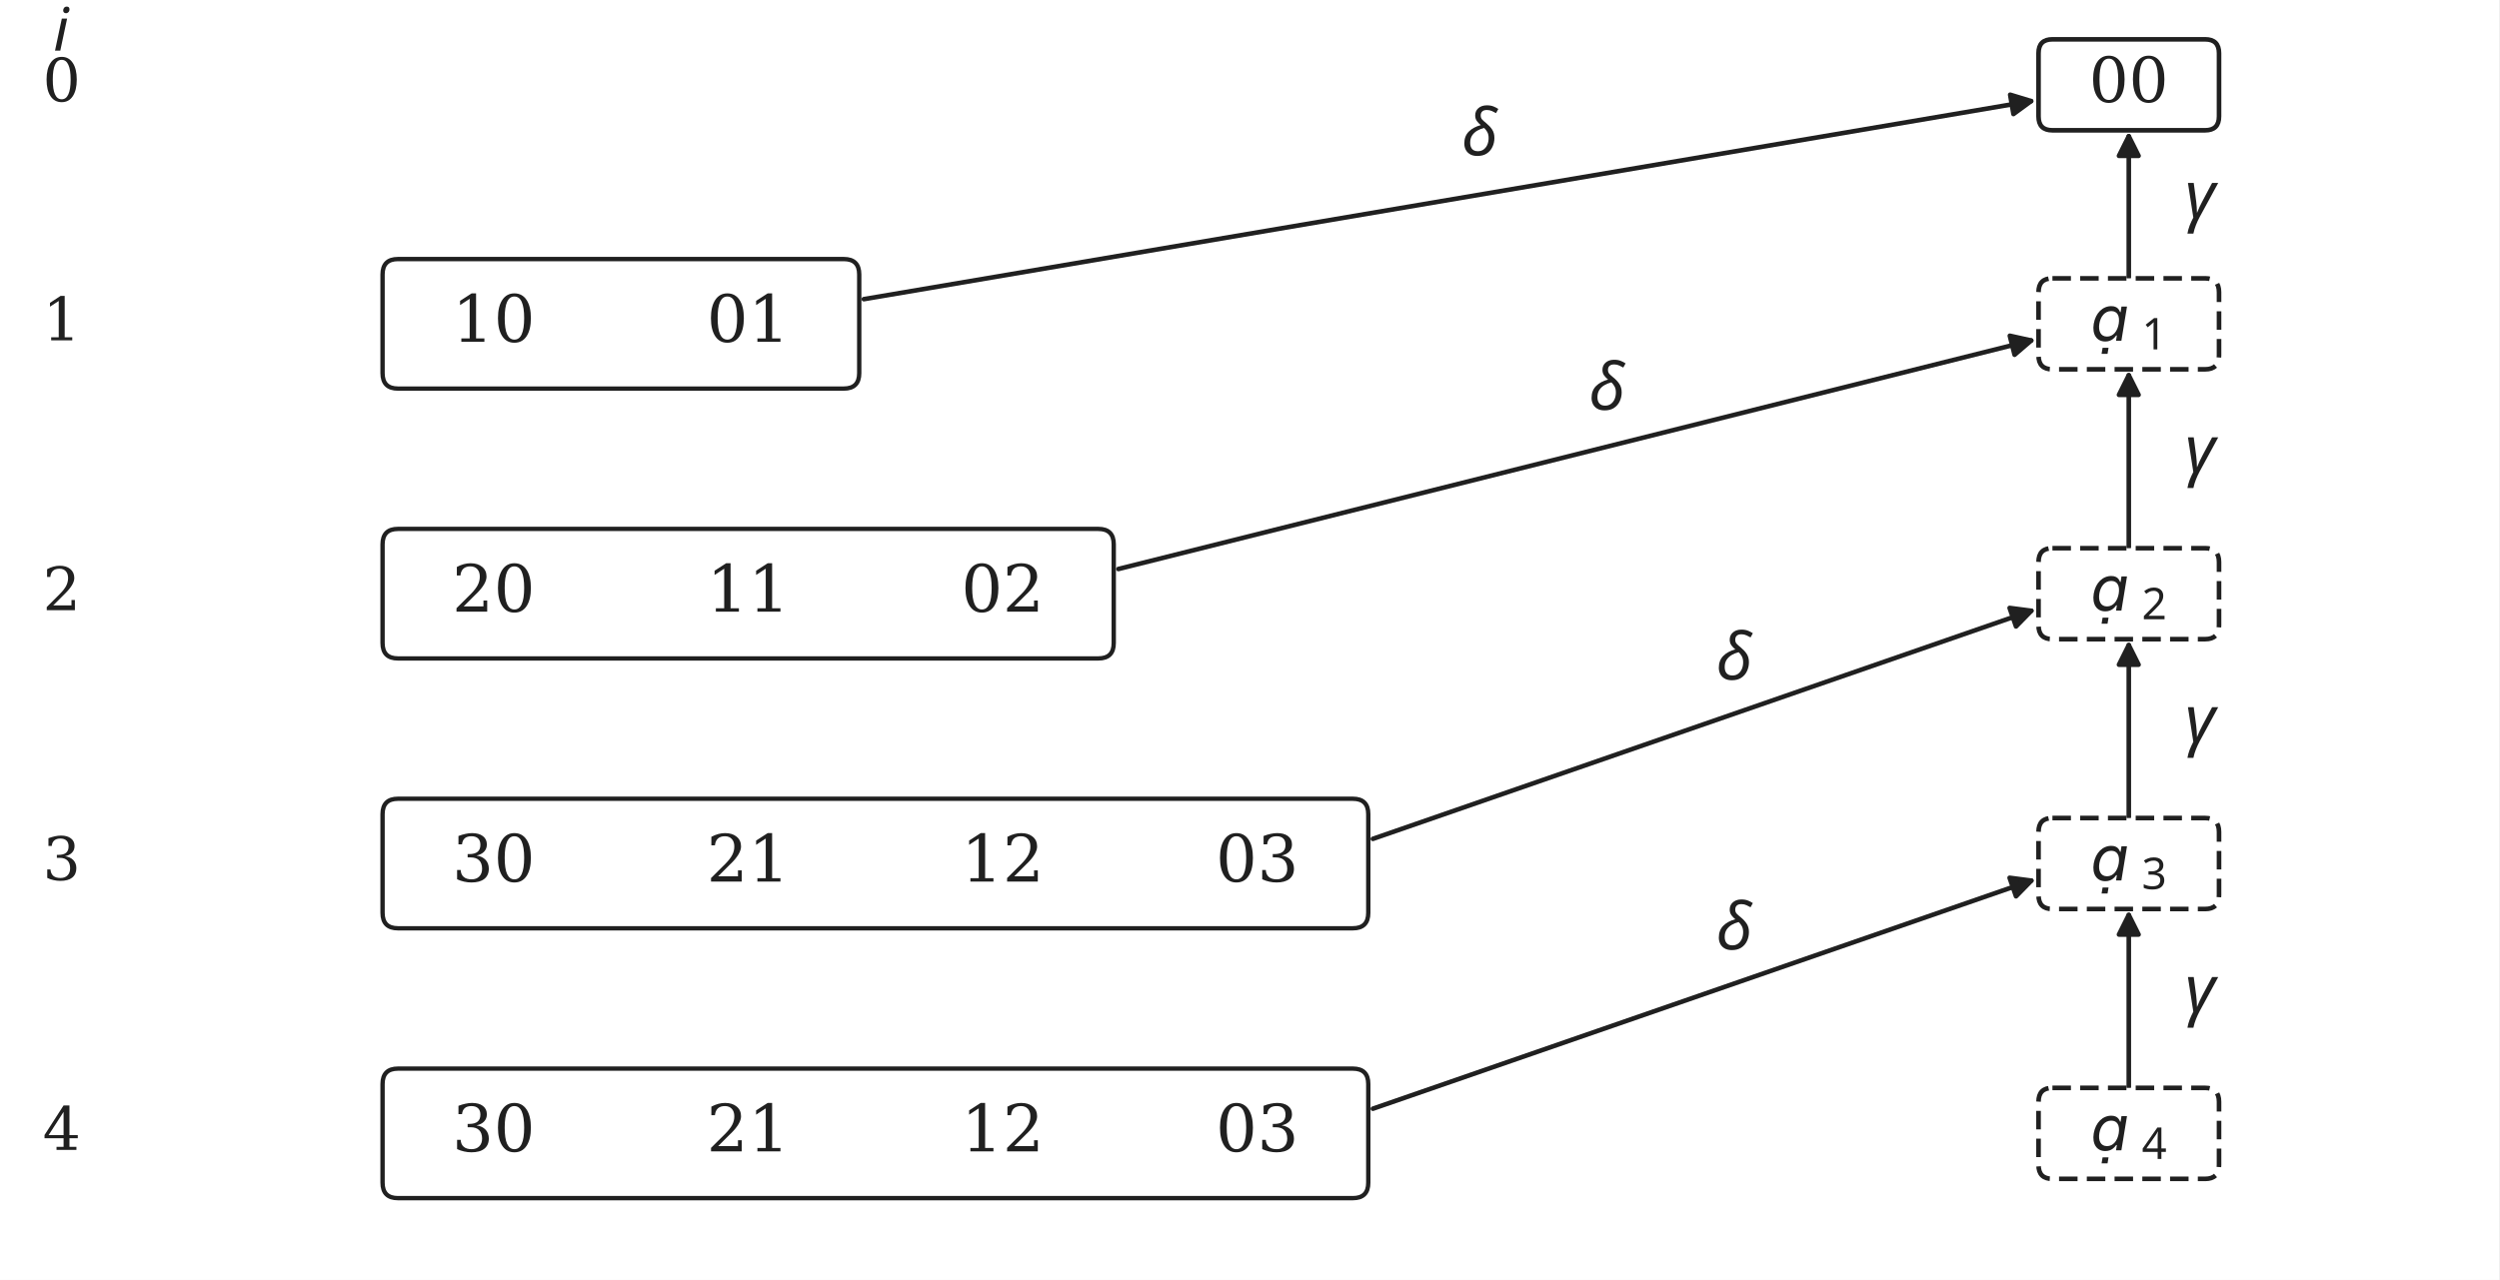
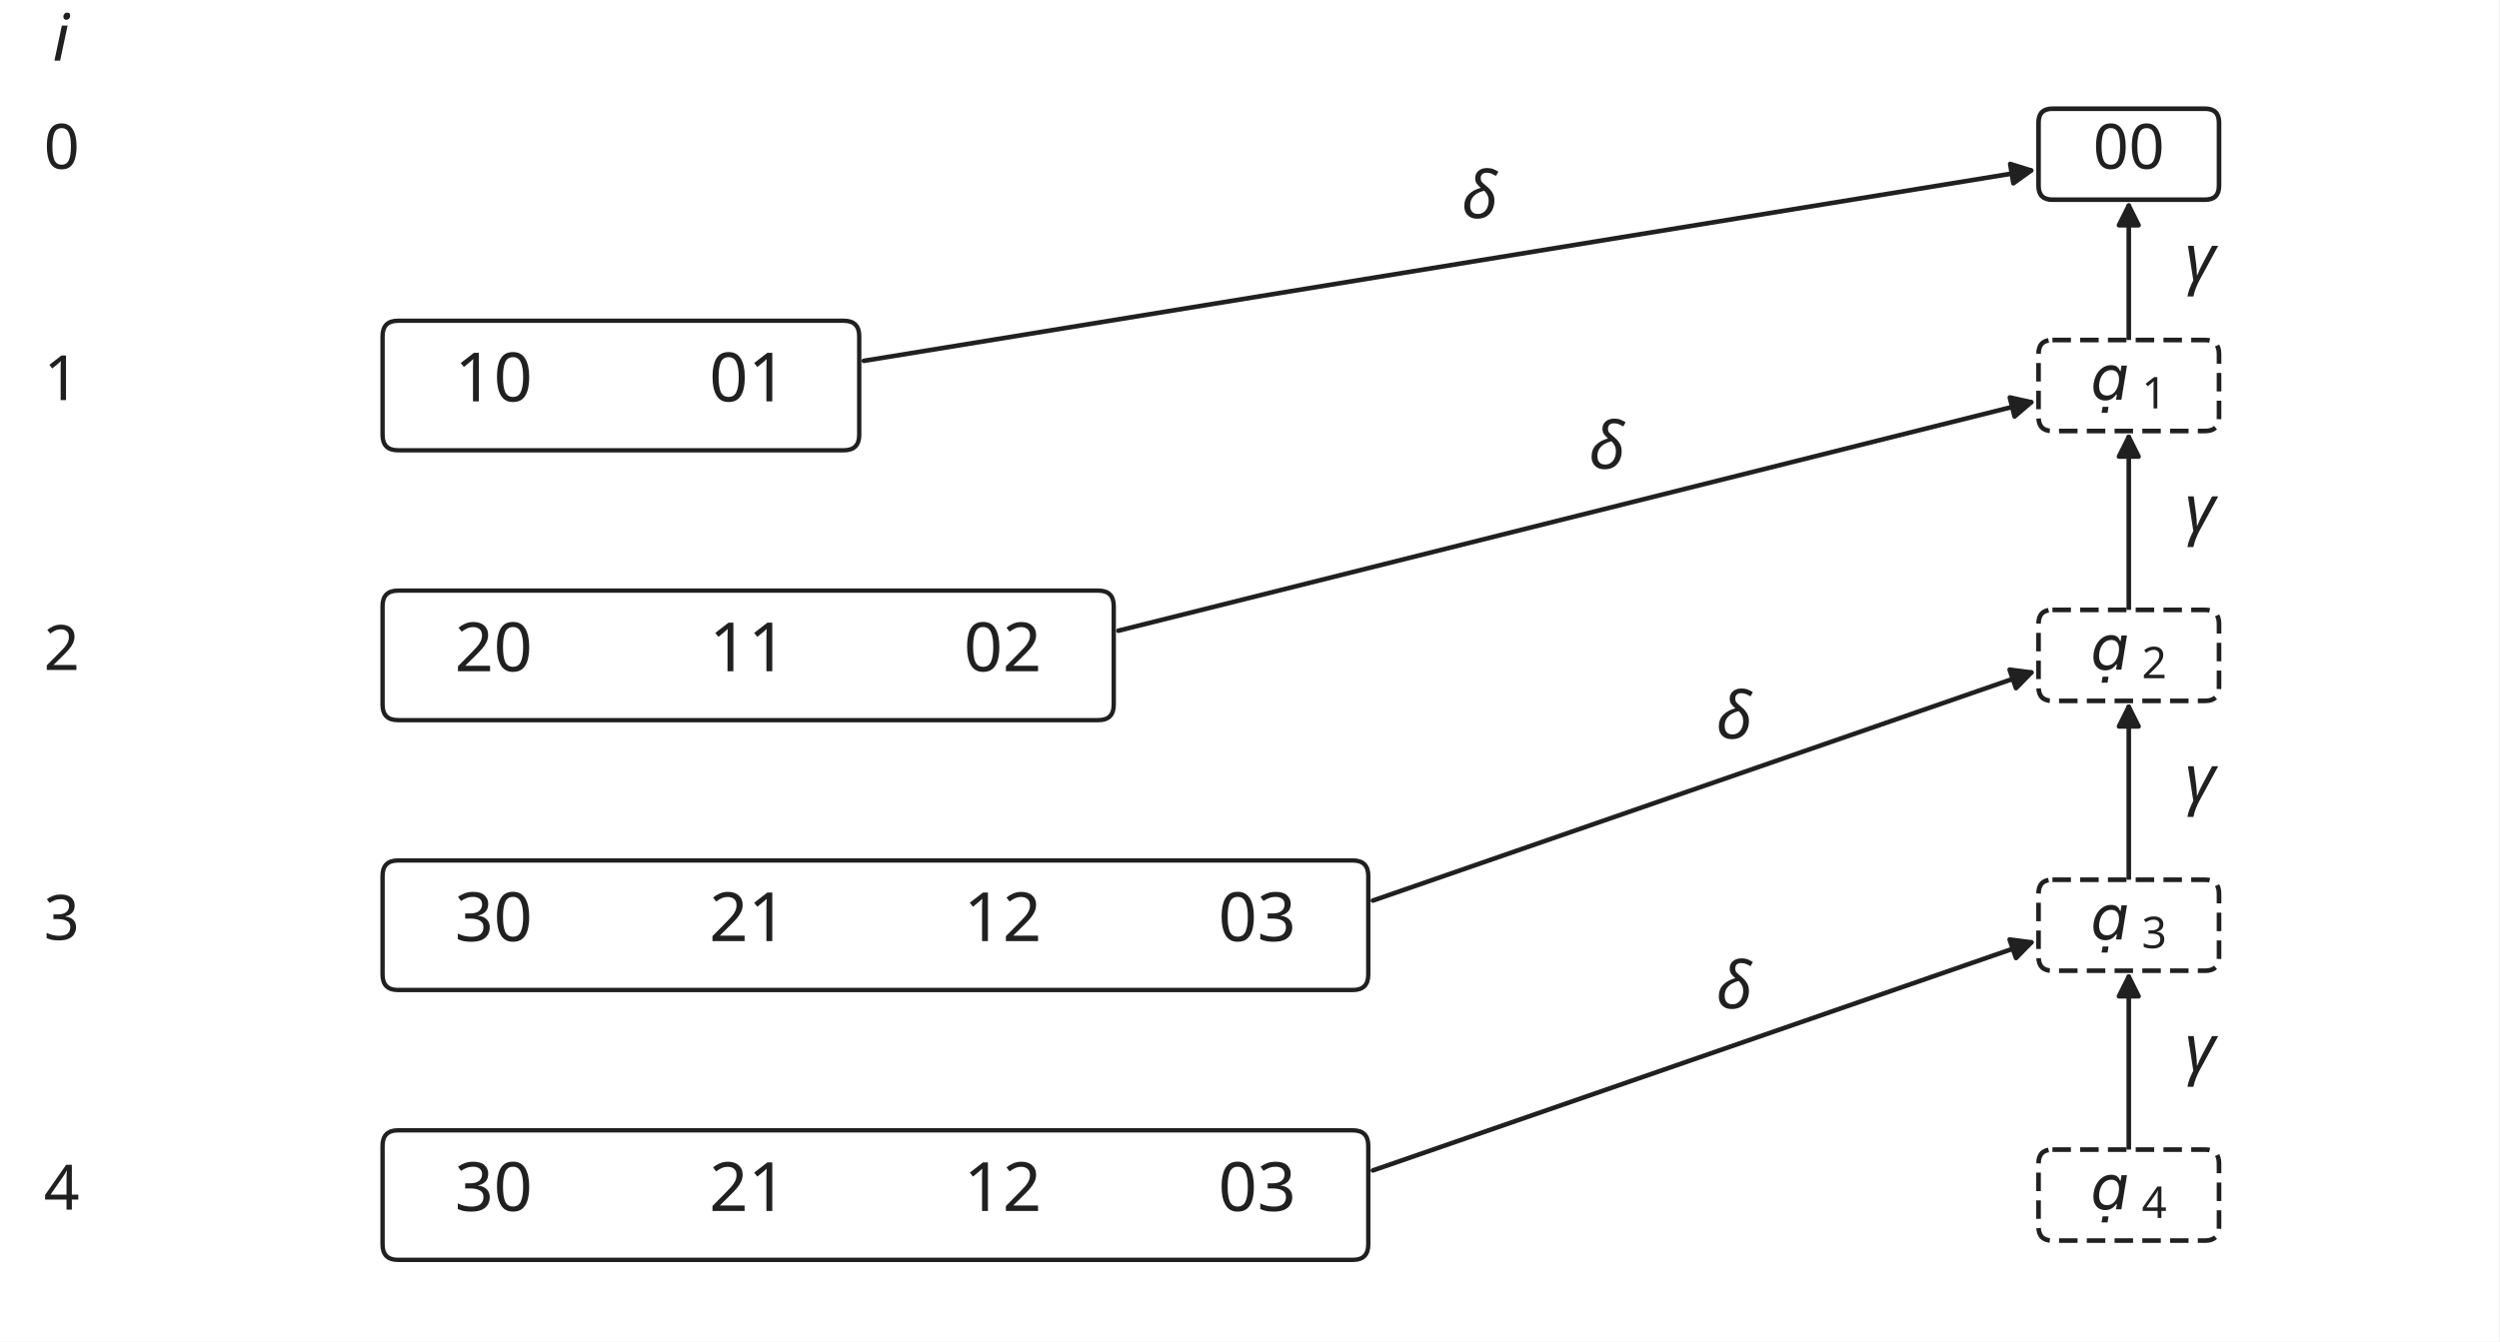
- <svg xmlns="http://www.w3.org/2000/svg" width="459.213pt" height="235.276pt" viewBox="0 0 459.213 235.276" version="1.1">
+ <svg xmlns="http://www.w3.org/2000/svg" width="459.213pt" height="246.614pt" viewBox="0 0 459.213 246.614" version="1.1">
  <defs>
    <style type="text/css">*{stroke-linejoin: round; stroke-linecap: butt}</style>
  </defs>
  <g id="figure_1">
    <g id="patch_1">
-       <path d="M 0 235.276  L 459.213 235.276  L 459.213 0  L 0 0  z " style="fill: #ffffff" />
+       <path d="M 0 246.614  L 459.213 246.614  L 459.213 0  L 0 0  z " style="fill: #ffffff" />
    </g>
    <g id="axes_1">
      <g id="patch_2">
-         <path d="M 391.181 51.024  Q 391.181 37.559 391.181 25.045  " clip-path="url(#pba003f4ad1)" style="fill: none; stroke: #202020; stroke-width: 0.85; stroke-linecap: round" />
-         <path d="M 389.381 28.645  L 391.181 25.045  L 392.981 28.645  z " clip-path="url(#pba003f4ad1)" style="fill: #202020; stroke: #202020; stroke-width: 0.85; stroke-linecap: round" />
+         <path d="M 391.181 62.362  Q 391.181 49.606 391.181 37.801  " clip-path="url(#p3e21ad37e3)" style="fill: none; stroke: #202020; stroke-width: 0.85; stroke-linecap: round" />
+         <path d="M 389.381 41.401  L 391.181 37.801  L 392.981 41.401  z " clip-path="url(#p3e21ad37e3)" style="fill: #202020; stroke: #202020; stroke-width: 0.85; stroke-linecap: round" />
      </g>
      <g id="patch_3">
-         <path d="M 73.134 47.622  L 155.055 47.622  Q 157.89 47.622 157.89 50.457  L 157.89 68.598  Q 157.89 71.433 155.055 71.433  L 73.134 71.433  Q 70.299 71.433 70.299 68.598  L 70.299 50.457  Q 70.299 47.622 73.134 47.622  z " clip-path="url(#pba003f4ad1)" style="fill: #ffffff; stroke: #202020; stroke-width: 0.8; stroke-linejoin: miter" />
+         <path d="M 73.134 58.961  L 155.055 58.961  Q 157.89 58.961 157.89 61.795  L 157.89 79.937  Q 157.89 82.772 155.055 82.772  L 73.134 82.772  Q 70.299 82.772 70.299 79.937  L 70.299 61.795  Q 70.299 58.961 73.134 58.961  z " clip-path="url(#p3e21ad37e3)" style="fill: #ffffff; stroke: #202020; stroke-width: 0.8; stroke-linejoin: miter" />
      </g>
      <g id="patch_4">
-         <path d="M 158.74 54.992  Q 266.457 36.709 373.236 18.584  " clip-path="url(#pba003f4ad1)" style="fill: none; stroke: #202020; stroke-width: 0.85; stroke-linecap: round" />
-         <path d="M 369.386 17.412  L 373.236 18.584  L 369.988 20.961  z " clip-path="url(#pba003f4ad1)" style="fill: #202020; stroke: #202020; stroke-width: 0.85; stroke-linecap: round" />
+         <path d="M 158.74 66.331  Q 266.457 48.756 373.235 31.334  " clip-path="url(#p3e21ad37e3)" style="fill: none; stroke: #202020; stroke-width: 0.85; stroke-linecap: round" />
+         <path d="M 369.392 30.137  L 373.235 31.334  L 369.972 33.69  z " clip-path="url(#p3e21ad37e3)" style="fill: #202020; stroke: #202020; stroke-width: 0.85; stroke-linecap: round" />
      </g>
      <g id="patch_5">
-         <path d="M 391.181 100.63  Q 391.181 84.331 391.181 68.982  " clip-path="url(#pba003f4ad1)" style="fill: none; stroke: #202020; stroke-width: 0.85; stroke-linecap: round" />
-         <path d="M 389.381 72.582  L 391.181 68.982  L 392.981 72.582  z " clip-path="url(#pba003f4ad1)" style="fill: #202020; stroke: #202020; stroke-width: 0.85; stroke-linecap: round" />
+         <path d="M 391.181 111.969  Q 391.181 95.669 391.181 80.32  " clip-path="url(#p3e21ad37e3)" style="fill: none; stroke: #202020; stroke-width: 0.85; stroke-linecap: round" />
+         <path d="M 389.381 83.92  L 391.181 80.32  L 392.981 83.92  z " clip-path="url(#p3e21ad37e3)" style="fill: #202020; stroke: #202020; stroke-width: 0.85; stroke-linecap: round" />
      </g>
      <g id="patch_6">
-         <path d="M 73.134 97.228  L 201.827 97.228  Q 204.661 97.228 204.661 100.063  L 204.661 118.205  Q 204.661 121.039 201.827 121.039  L 73.134 121.039  Q 70.299 121.039 70.299 118.205  L 70.299 100.063  Q 70.299 97.228 73.134 97.228  z " clip-path="url(#pba003f4ad1)" style="fill: #ffffff; stroke: #202020; stroke-width: 0.8; stroke-linejoin: miter" />
+         <path d="M 73.134 108.567  L 201.827 108.567  Q 204.661 108.567 204.661 111.402  L 204.661 129.543  Q 204.661 132.378 201.827 132.378  L 73.134 132.378  Q 70.299 132.378 70.299 129.543  L 70.299 111.402  Q 70.299 108.567 73.134 108.567  z " clip-path="url(#p3e21ad37e3)" style="fill: #ffffff; stroke: #202020; stroke-width: 0.8; stroke-linejoin: miter" />
      </g>
      <g id="patch_7">
-         <path d="M 205.512 104.598  Q 289.843 83.48 373.251 62.593  " clip-path="url(#pba003f4ad1)" style="fill: none; stroke: #202020; stroke-width: 0.85; stroke-linecap: round" />
-         <path d="M 369.322 61.721  L 373.251 62.593  L 370.196 65.214  z " clip-path="url(#pba003f4ad1)" style="fill: #202020; stroke: #202020; stroke-width: 0.85; stroke-linecap: round" />
+         <path d="M 205.512 115.937  Q 289.843 94.819 373.251 73.932  " clip-path="url(#p3e21ad37e3)" style="fill: none; stroke: #202020; stroke-width: 0.85; stroke-linecap: round" />
+         <path d="M 369.322 73.06  L 373.251 73.932  L 370.196 76.552  z " clip-path="url(#p3e21ad37e3)" style="fill: #202020; stroke: #202020; stroke-width: 0.85; stroke-linecap: round" />
      </g>
      <g id="patch_8">
-         <path d="M 391.181 150.236  Q 391.181 133.937 391.181 118.588  " clip-path="url(#pba003f4ad1)" style="fill: none; stroke: #202020; stroke-width: 0.85; stroke-linecap: round" />
-         <path d="M 389.381 122.188  L 391.181 118.588  L 392.981 122.188  z " clip-path="url(#pba003f4ad1)" style="fill: #202020; stroke: #202020; stroke-width: 0.85; stroke-linecap: round" />
+         <path d="M 391.181 161.575  Q 391.181 145.276 391.181 129.927  " clip-path="url(#p3e21ad37e3)" style="fill: none; stroke: #202020; stroke-width: 0.85; stroke-linecap: round" />
+         <path d="M 389.381 133.527  L 391.181 129.927  L 392.981 133.527  z " clip-path="url(#p3e21ad37e3)" style="fill: #202020; stroke: #202020; stroke-width: 0.85; stroke-linecap: round" />
      </g>
      <g id="patch_9">
-         <path d="M 73.134 146.835  L 248.598 146.835  Q 251.433 146.835 251.433 149.669  L 251.433 167.811  Q 251.433 170.646 248.598 170.646  L 73.134 170.646  Q 70.299 170.646 70.299 167.811  L 70.299 149.669  Q 70.299 146.835 73.134 146.835  z " clip-path="url(#pba003f4ad1)" style="fill: #ffffff; stroke: #202020; stroke-width: 0.8; stroke-linejoin: miter" />
+         <path d="M 73.134 158.173  L 248.598 158.173  Q 251.433 158.173 251.433 161.008  L 251.433 179.15  Q 251.433 181.984 248.598 181.984  L 73.134 181.984  Q 70.299 181.984 70.299 179.15  L 70.299 161.008  Q 70.299 158.173 73.134 158.173  z " clip-path="url(#p3e21ad37e3)" style="fill: #ffffff; stroke: #202020; stroke-width: 0.8; stroke-linejoin: miter" />
      </g>
      <g id="patch_10">
-         <path d="M 252.283 154.205  Q 313.228 133.087 373.275 112.28  " clip-path="url(#pba003f4ad1)" style="fill: none; stroke: #202020; stroke-width: 0.85; stroke-linecap: round" />
-         <path d="M 369.284 111.758  L 373.275 112.28  L 370.463 115.159  z " clip-path="url(#pba003f4ad1)" style="fill: #202020; stroke: #202020; stroke-width: 0.85; stroke-linecap: round" />
+         <path d="M 252.283 165.543  Q 313.228 144.425 373.275 123.618  " clip-path="url(#p3e21ad37e3)" style="fill: none; stroke: #202020; stroke-width: 0.85; stroke-linecap: round" />
+         <path d="M 369.284 123.096  L 373.275 123.618  L 370.463 126.498  z " clip-path="url(#p3e21ad37e3)" style="fill: #202020; stroke: #202020; stroke-width: 0.85; stroke-linecap: round" />
      </g>
      <g id="patch_11">
-         <path d="M 391.181 199.843  Q 391.181 183.543 391.181 168.194  " clip-path="url(#pba003f4ad1)" style="fill: none; stroke: #202020; stroke-width: 0.85; stroke-linecap: round" />
-         <path d="M 389.381 171.794  L 391.181 168.194  L 392.981 171.794  z " clip-path="url(#pba003f4ad1)" style="fill: #202020; stroke: #202020; stroke-width: 0.85; stroke-linecap: round" />
+         <path d="M 391.181 211.181  Q 391.181 194.882 391.181 179.533  " clip-path="url(#p3e21ad37e3)" style="fill: none; stroke: #202020; stroke-width: 0.85; stroke-linecap: round" />
+         <path d="M 389.381 183.133  L 391.181 179.533  L 392.981 183.133  z " clip-path="url(#p3e21ad37e3)" style="fill: #202020; stroke: #202020; stroke-width: 0.85; stroke-linecap: round" />
      </g>
      <g id="patch_12">
-         <path d="M 73.134 196.441  L 248.598 196.441  Q 251.433 196.441 251.433 199.276  L 251.433 217.417  Q 251.433 220.252 248.598 220.252  L 73.134 220.252  Q 70.299 220.252 70.299 217.417  L 70.299 199.276  Q 70.299 196.441 73.134 196.441  z " clip-path="url(#pba003f4ad1)" style="fill: #ffffff; stroke: #202020; stroke-width: 0.8; stroke-linejoin: miter" />
+         <path d="M 73.134 207.78  L 248.598 207.78  Q 251.433 207.78 251.433 210.614  L 251.433 228.756  Q 251.433 231.591 248.598 231.591  L 73.134 231.591  Q 70.299 231.591 70.299 228.756  L 70.299 210.614  Q 70.299 207.78 73.134 207.78  z " clip-path="url(#p3e21ad37e3)" style="fill: #ffffff; stroke: #202020; stroke-width: 0.8; stroke-linejoin: miter" />
      </g>
      <g id="patch_13">
-         <path d="M 252.283 203.811  Q 313.228 182.693 373.275 161.886  " clip-path="url(#pba003f4ad1)" style="fill: none; stroke: #202020; stroke-width: 0.85; stroke-linecap: round" />
-         <path d="M 369.284 161.364  L 373.275 161.886  L 370.463 164.765  z " clip-path="url(#pba003f4ad1)" style="fill: #202020; stroke: #202020; stroke-width: 0.85; stroke-linecap: round" />
+         <path d="M 252.283 215.15  Q 313.228 194.031 373.275 173.225  " clip-path="url(#p3e21ad37e3)" style="fill: none; stroke: #202020; stroke-width: 0.85; stroke-linecap: round" />
+         <path d="M 369.284 172.702  L 373.275 173.225  L 370.463 176.104  z " clip-path="url(#p3e21ad37e3)" style="fill: #202020; stroke: #202020; stroke-width: 0.85; stroke-linecap: round" />
      </g>
      <g id="patch_14">
-         <path d="M 377.15 7.228  L 405.213 7.228  Q 407.764 7.228 407.764 9.78  L 407.764 21.402  Q 407.764 23.953 405.213 23.953  L 377.15 23.953  Q 374.598 23.953 374.598 21.402  L 374.598 9.78  Q 374.598 7.228 377.15 7.228  z " clip-path="url(#pba003f4ad1)" style="fill: #ffffff; stroke: #202020; stroke-width: 0.85; stroke-linejoin: miter" />
+         <path d="M 377.15 19.984  L 405.213 19.984  Q 407.764 19.984 407.764 22.535  L 407.764 34.157  Q 407.764 36.709 405.213 36.709  L 377.15 36.709  Q 374.598 36.709 374.598 34.157  L 374.598 22.535  Q 374.598 19.984 377.15 19.984  z " clip-path="url(#p3e21ad37e3)" style="fill: #ffffff; stroke: #202020; stroke-width: 0.85; stroke-linejoin: miter" />
      </g>
      <g id="patch_15">
-         <path d="M 377.15 51.165  L 405.213 51.165  Q 407.764 51.165 407.764 53.717  L 407.764 65.339  Q 407.764 67.89 405.213 67.89  L 377.15 67.89  Q 374.598 67.89 374.598 65.339  L 374.598 53.717  Q 374.598 51.165 377.15 51.165  z " clip-path="url(#pba003f4ad1)" style="fill: #ffffff; stroke-dasharray: 3.4,1.7; stroke-dashoffset: 0; stroke: #202020; stroke-width: 0.85; stroke-linejoin: miter" />
+         <path d="M 377.15 62.504  L 405.213 62.504  Q 407.764 62.504 407.764 65.055  L 407.764 76.677  Q 407.764 79.228 405.213 79.228  L 377.15 79.228  Q 374.598 79.228 374.598 76.677  L 374.598 65.055  Q 374.598 62.504 377.15 62.504  z " clip-path="url(#p3e21ad37e3)" style="fill: #ffffff; stroke-dasharray: 3.4,1.7; stroke-dashoffset: 0; stroke: #202020; stroke-width: 0.85; stroke-linejoin: miter" />
      </g>
      <g id="patch_16">
-         <path d="M 377.15 100.772  L 405.213 100.772  Q 407.764 100.772 407.764 103.323  L 407.764 114.945  Q 407.764 117.496 405.213 117.496  L 377.15 117.496  Q 374.598 117.496 374.598 114.945  L 374.598 103.323  Q 374.598 100.772 377.15 100.772  z " clip-path="url(#pba003f4ad1)" style="fill: #ffffff; stroke-dasharray: 3.4,1.7; stroke-dashoffset: 0; stroke: #202020; stroke-width: 0.85; stroke-linejoin: miter" />
+         <path d="M 377.15 112.11  L 405.213 112.11  Q 407.764 112.11 407.764 114.661  L 407.764 126.283  Q 407.764 128.835 405.213 128.835  L 377.15 128.835  Q 374.598 128.835 374.598 126.283  L 374.598 114.661  Q 374.598 112.11 377.15 112.11  z " clip-path="url(#p3e21ad37e3)" style="fill: #ffffff; stroke-dasharray: 3.4,1.7; stroke-dashoffset: 0; stroke: #202020; stroke-width: 0.85; stroke-linejoin: miter" />
      </g>
      <g id="patch_17">
-         <path d="M 377.15 150.378  L 405.213 150.378  Q 407.764 150.378 407.764 152.929  L 407.764 164.551  Q 407.764 167.102 405.213 167.102  L 377.15 167.102  Q 374.598 167.102 374.598 164.551  L 374.598 152.929  Q 374.598 150.378 377.15 150.378  z " clip-path="url(#pba003f4ad1)" style="fill: #ffffff; stroke-dasharray: 3.4,1.7; stroke-dashoffset: 0; stroke: #202020; stroke-width: 0.85; stroke-linejoin: miter" />
+         <path d="M 377.15 161.717  L 405.213 161.717  Q 407.764 161.717 407.764 164.268  L 407.764 175.89  Q 407.764 178.441 405.213 178.441  L 377.15 178.441  Q 374.598 178.441 374.598 175.89  L 374.598 164.268  Q 374.598 161.717 377.15 161.717  z " clip-path="url(#p3e21ad37e3)" style="fill: #ffffff; stroke-dasharray: 3.4,1.7; stroke-dashoffset: 0; stroke: #202020; stroke-width: 0.85; stroke-linejoin: miter" />
      </g>
      <g id="patch_18">
-         <path d="M 377.15 199.984  L 405.213 199.984  Q 407.764 199.984 407.764 202.535  L 407.764 214.157  Q 407.764 216.709 405.213 216.709  L 377.15 216.709  Q 374.598 216.709 374.598 214.157  L 374.598 202.535  Q 374.598 199.984 377.15 199.984  z " clip-path="url(#pba003f4ad1)" style="fill: #ffffff; stroke-dasharray: 3.4,1.7; stroke-dashoffset: 0; stroke: #202020; stroke-width: 0.85; stroke-linejoin: miter" />
+         <path d="M 377.15 211.323  L 405.213 211.323  Q 407.764 211.323 407.764 213.874  L 407.764 225.496  Q 407.764 228.047 405.213 228.047  L 377.15 228.047  Q 374.598 228.047 374.598 225.496  L 374.598 213.874  Q 374.598 211.323 377.15 211.323  z " clip-path="url(#p3e21ad37e3)" style="fill: #ffffff; stroke-dasharray: 3.4,1.7; stroke-dashoffset: 0; stroke: #202020; stroke-width: 0.85; stroke-linejoin: miter" />
      </g>
      <g id="text_1">
-         <g style="fill: #202020" transform="translate(9.798583 10.12193)">
-           <text>
-             <tspan x="0" y="-0.812" style="font-style: italic; font-size: 11px; font-family: 'STIXGeneral'; fill: #202020">i</tspan>
+         <g style="fill: #202020" transform="translate(9.658583 11.29956)">
+           <text>
+             <tspan x="0" y="-0.156" style="font-style: italic; font-size: 12px; font-family: 'STIXGeneral'; fill: #202020">i</tspan>
          </text>
        </g>
      </g>
      <g id="text_2">
-         <text style="font-size: 11px; font-family: 'DejaVu Serif'; text-anchor: middle; fill: #202020" x="11.339" y="18.626" transform="rotate(-0 11.33858 18.62586)">0</text>
+         <text style="font-size: 11.5px; font-family: 'STIXGeneral'; text-anchor: middle; fill: #202020" x="11.339" y="31.026" transform="rotate(-0 11.33858 31.0256)">0</text>
      </g>
      <g id="text_3">
-         <text style="font-size: 11.5px; font-family: 'DejaVu Serif'; text-anchor: middle; fill: #202020" x="391.181" y="18.764" transform="rotate(-0 391.1811 18.76383)">00</text>
+         <text style="font-size: 11.5px; font-family: 'STIXGeneral'; text-anchor: middle; fill: #202020" x="391.181" y="31.026" transform="rotate(-0 391.1811 31.0256)">00</text>
      </g>
      <g id="text_4">
-         <text style="font-size: 11px; font-family: 'DejaVu Serif'; text-anchor: middle; fill: #202020" x="11.339" y="62.563" transform="rotate(-0 11.33858 62.56287)">1</text>
+         <text style="font-size: 11.5px; font-family: 'STIXGeneral'; text-anchor: middle; fill: #202020" x="11.339" y="73.545" transform="rotate(-0 11.33858 73.54528)">1</text>
      </g>
      <g id="text_5">
-         <g style="fill: #202020" transform="translate(384.1661 62.70084)">
+         <g style="fill: #202020" transform="translate(384.1661 73.54528)">
          <text>
            <tspan x="0" y="-0.062" style="font-style: italic; font-size: 11.5px; font-family: 'STIXNonUnicode'; fill: #202020"></tspan>
            <tspan x="9.397" y="1.527" style="font-size: 8.05px; font-family: 'STIXGeneral'; fill: #202020">1</tspan>
          </text>
        </g>
      </g>
      <g id="text_6">
-         <g style="fill: #202020" transform="translate(401.477 40.84593)">
+         <g style="fill: #202020" transform="translate(401.477 52.40192)">
          <text>
            <tspan x="0" y="-0.781" style="font-style: italic; font-size: 12px; font-family: 'STIXGeneral'; fill: #202020">γ</tspan>
          </text>
        </g>
      </g>
      <g id="text_7">
-         <text style="font-size: 12px; font-family: 'DejaVu Serif'; text-anchor: middle; fill: #202020" x="90.709" y="62.839" transform="rotate(-0 90.70866 62.83881)">10</text>
+         <text style="font-size: 12.5px; font-family: 'STIXGeneral'; text-anchor: middle; fill: #202020" x="90.709" y="73.778" transform="rotate(-0 90.70866 73.77825)">10</text>
      </g>
      <g id="text_8">
-         <text style="font-size: 12px; font-family: 'DejaVu Serif'; text-anchor: middle; fill: #202020" x="137.48" y="62.839" transform="rotate(-0 137.4803 62.83881)">01</text>
+         <text style="font-size: 12.5px; font-family: 'STIXGeneral'; text-anchor: middle; fill: #202020" x="137.48" y="73.778" transform="rotate(-0 137.4803 73.77825)">01</text>
      </g>
      <g id="text_9">
-         <g style="fill: #202020" transform="translate(268.6573 29.53172)">
+         <g style="fill: #202020" transform="translate(268.6573 41.06334)">
          <text>
            <tspan x="0" y="-0.984" style="font-style: italic; font-size: 12px; font-family: 'STIXGeneral'; fill: #202020">δ</tspan>
          </text>
        </g>
      </g>
      <g id="text_10">
-         <text style="font-size: 11px; font-family: 'DejaVu Serif'; text-anchor: middle; fill: #202020" x="11.339" y="112.169" transform="rotate(-0 11.33858 112.1692)">2</text>
+         <text style="font-size: 11.5px; font-family: 'STIXGeneral'; text-anchor: middle; fill: #202020" x="11.339" y="123.152" transform="rotate(-0 11.33858 123.1516)">2</text>
      </g>
      <g id="text_11">
-         <g style="fill: #202020" transform="translate(384.1661 112.3071)">
+         <g style="fill: #202020" transform="translate(384.1661 123.1516)">
          <text>
            <tspan x="0" y="-0.062" style="font-style: italic; font-size: 11.5px; font-family: 'STIXNonUnicode'; fill: #202020"></tspan>
            <tspan x="9.397" y="1.527" style="font-size: 8.05px; font-family: 'STIXGeneral'; fill: #202020">2</tspan>
          </text>
        </g>
      </g>
      <g id="text_12">
-         <g style="fill: #202020" transform="translate(401.477 87.61758)">
+         <g style="fill: #202020" transform="translate(401.477 98.46492)">
          <text>
            <tspan x="0" y="-0.781" style="font-style: italic; font-size: 12px; font-family: 'STIXGeneral'; fill: #202020">γ</tspan>
          </text>
        </g>
      </g>
      <g id="text_13">
-         <text style="font-size: 12px; font-family: 'DejaVu Serif'; text-anchor: middle; fill: #202020" x="90.709" y="112.445" transform="rotate(-0 90.70866 112.4451)">20</text>
+         <text style="font-size: 12.5px; font-family: 'STIXGeneral'; text-anchor: middle; fill: #202020" x="90.709" y="123.385" transform="rotate(-0 90.70866 123.3846)">20</text>
      </g>
      <g id="text_14">
-         <text style="font-size: 12px; font-family: 'DejaVu Serif'; text-anchor: middle; fill: #202020" x="137.48" y="112.445" transform="rotate(-0 137.4803 112.4451)">11</text>
+         <text style="font-size: 12.5px; font-family: 'STIXGeneral'; text-anchor: middle; fill: #202020" x="137.48" y="123.385" transform="rotate(-0 137.4803 123.3846)">11</text>
      </g>
      <g id="text_15">
-         <text style="font-size: 12px; font-family: 'DejaVu Serif'; text-anchor: middle; fill: #202020" x="184.252" y="112.445" transform="rotate(-0 184.252 112.4451)">02</text>
+         <text style="font-size: 12.5px; font-family: 'STIXGeneral'; text-anchor: middle; fill: #202020" x="184.252" y="123.385" transform="rotate(-0 184.252 123.3846)">02</text>
      </g>
      <g id="text_16">
-         <g style="fill: #202020" transform="translate(292.0432 76.30338)">
+         <g style="fill: #202020" transform="translate(292.0432 87.12633)">
          <text>
            <tspan x="0" y="-0.984" style="font-style: italic; font-size: 12px; font-family: 'STIXGeneral'; fill: #202020">δ</tspan>
          </text>
        </g>
      </g>
      <g id="text_17">
-         <text style="font-size: 11px; font-family: 'DejaVu Serif'; text-anchor: middle; fill: #202020" x="11.339" y="161.775" transform="rotate(-0 11.33858 161.7755)">3</text>
+         <text style="font-size: 11.5px; font-family: 'STIXGeneral'; text-anchor: middle; fill: #202020" x="11.339" y="172.758" transform="rotate(-0 11.33858 172.7579)">3</text>
      </g>
      <g id="text_18">
-         <g style="fill: #202020" transform="translate(384.1661 161.9134)">
+         <g style="fill: #202020" transform="translate(384.1661 172.7579)">
          <text>
            <tspan x="0" y="-0.062" style="font-style: italic; font-size: 11.5px; font-family: 'STIXNonUnicode'; fill: #202020"></tspan>
            <tspan x="9.397" y="1.527" style="font-size: 8.05px; font-family: 'STIXGeneral'; fill: #202020">3</tspan>
          </text>
        </g>
      </g>
      <g id="text_19">
-         <g style="fill: #202020" transform="translate(401.477 137.2239)">
+         <g style="fill: #202020" transform="translate(401.477 148.0712)">
          <text>
            <tspan x="0" y="-0.781" style="font-style: italic; font-size: 12px; font-family: 'STIXGeneral'; fill: #202020">γ</tspan>
          </text>
        </g>
      </g>
      <g id="text_20">
-         <text style="font-size: 12px; font-family: 'DejaVu Serif'; text-anchor: middle; fill: #202020" x="90.709" y="162.051" transform="rotate(-0 90.70866 162.0514)">30</text>
+         <text style="font-size: 12.5px; font-family: 'STIXGeneral'; text-anchor: middle; fill: #202020" x="90.709" y="172.991" transform="rotate(-0 90.70866 172.9908)">30</text>
      </g>
      <g id="text_21">
-         <text style="font-size: 12px; font-family: 'DejaVu Serif'; text-anchor: middle; fill: #202020" x="137.48" y="162.051" transform="rotate(-0 137.4803 162.0514)">21</text>
+         <text style="font-size: 12.5px; font-family: 'STIXGeneral'; text-anchor: middle; fill: #202020" x="137.48" y="172.991" transform="rotate(-0 137.4803 172.9908)">21</text>
      </g>
      <g id="text_22">
-         <text style="font-size: 12px; font-family: 'DejaVu Serif'; text-anchor: middle; fill: #202020" x="184.252" y="162.051" transform="rotate(-0 184.252 162.0514)">12</text>
+         <text style="font-size: 12.5px; font-family: 'STIXGeneral'; text-anchor: middle; fill: #202020" x="184.252" y="172.991" transform="rotate(-0 184.252 172.9908)">12</text>
      </g>
      <g id="text_23">
-         <text style="font-size: 12px; font-family: 'DejaVu Serif'; text-anchor: middle; fill: #202020" x="231.024" y="162.051" transform="rotate(-0 231.0236 162.0514)">03</text>
+         <text style="font-size: 12.5px; font-family: 'STIXGeneral'; text-anchor: middle; fill: #202020" x="231.024" y="172.991" transform="rotate(-0 231.0236 172.9908)">03</text>
      </g>
      <g id="text_24">
-         <g style="fill: #202020" transform="translate(315.429 125.9097)">
+         <g style="fill: #202020" transform="translate(315.429 136.7326)">
          <text>
            <tspan x="0" y="-0.984" style="font-style: italic; font-size: 12px; font-family: 'STIXGeneral'; fill: #202020">δ</tspan>
          </text>
        </g>
      </g>
      <g id="text_25">
-         <text style="font-size: 11px; font-family: 'DejaVu Serif'; text-anchor: middle; fill: #202020" x="11.339" y="211.382" transform="rotate(-0 11.33858 211.3818)">4</text>
+         <text style="font-size: 11.5px; font-family: 'STIXGeneral'; text-anchor: middle; fill: #202020" x="11.339" y="222.364" transform="rotate(-0 11.33858 222.3642)">4</text>
      </g>
      <g id="text_26">
-         <g style="fill: #202020" transform="translate(384.1661 211.5197)">
+         <g style="fill: #202020" transform="translate(384.1661 222.3642)">
          <text>
            <tspan x="0" y="-0.062" style="font-style: italic; font-size: 11.5px; font-family: 'STIXNonUnicode'; fill: #202020"></tspan>
            <tspan x="9.397" y="1.527" style="font-size: 8.05px; font-family: 'STIXGeneral'; fill: #202020">4</tspan>
          </text>
        </g>
      </g>
      <g id="text_27">
-         <g style="fill: #202020" transform="translate(401.477 186.8302)">
+         <g style="fill: #202020" transform="translate(401.477 197.6775)">
          <text>
            <tspan x="0" y="-0.781" style="font-style: italic; font-size: 12px; font-family: 'STIXGeneral'; fill: #202020">γ</tspan>
          </text>
        </g>
      </g>
      <g id="text_28">
-         <text style="font-size: 12px; font-family: 'DejaVu Serif'; text-anchor: middle; fill: #202020" x="90.709" y="211.658" transform="rotate(-0 90.70866 211.6577)">30</text>
+         <text style="font-size: 12.5px; font-family: 'STIXGeneral'; text-anchor: middle; fill: #202020" x="90.709" y="222.597" transform="rotate(-0 90.70866 222.5971)">30</text>
      </g>
      <g id="text_29">
-         <text style="font-size: 12px; font-family: 'DejaVu Serif'; text-anchor: middle; fill: #202020" x="137.48" y="211.658" transform="rotate(-0 137.4803 211.6577)">21</text>
+         <text style="font-size: 12.5px; font-family: 'STIXGeneral'; text-anchor: middle; fill: #202020" x="137.48" y="222.597" transform="rotate(-0 137.4803 222.5971)">21</text>
      </g>
      <g id="text_30">
-         <text style="font-size: 12px; font-family: 'DejaVu Serif'; text-anchor: middle; fill: #202020" x="184.252" y="211.658" transform="rotate(-0 184.252 211.6577)">12</text>
+         <text style="font-size: 12.5px; font-family: 'STIXGeneral'; text-anchor: middle; fill: #202020" x="184.252" y="222.597" transform="rotate(-0 184.252 222.5971)">12</text>
      </g>
      <g id="text_31">
-         <text style="font-size: 12px; font-family: 'DejaVu Serif'; text-anchor: middle; fill: #202020" x="231.024" y="211.658" transform="rotate(-0 231.0236 211.6577)">03</text>
+         <text style="font-size: 12.5px; font-family: 'STIXGeneral'; text-anchor: middle; fill: #202020" x="231.024" y="222.597" transform="rotate(-0 231.0236 222.5971)">03</text>
      </g>
      <g id="text_32">
-         <g style="fill: #202020" transform="translate(315.429 175.516)">
+         <g style="fill: #202020" transform="translate(315.429 186.3389)">
          <text>
            <tspan x="0" y="-0.984" style="font-style: italic; font-size: 12px; font-family: 'STIXGeneral'; fill: #202020">δ</tspan>
          </text>
        </g>
      </g>
    </g>
  </g>
  <defs>
-     <clipPath id="pba003f4ad1">
-       <rect x="0" y="0" width="459.213" height="235.276" />
+     <clipPath id="p3e21ad37e3">
+       <rect x="0" y="0" width="459.213" height="246.614" />
    </clipPath>
  </defs>
</svg>
